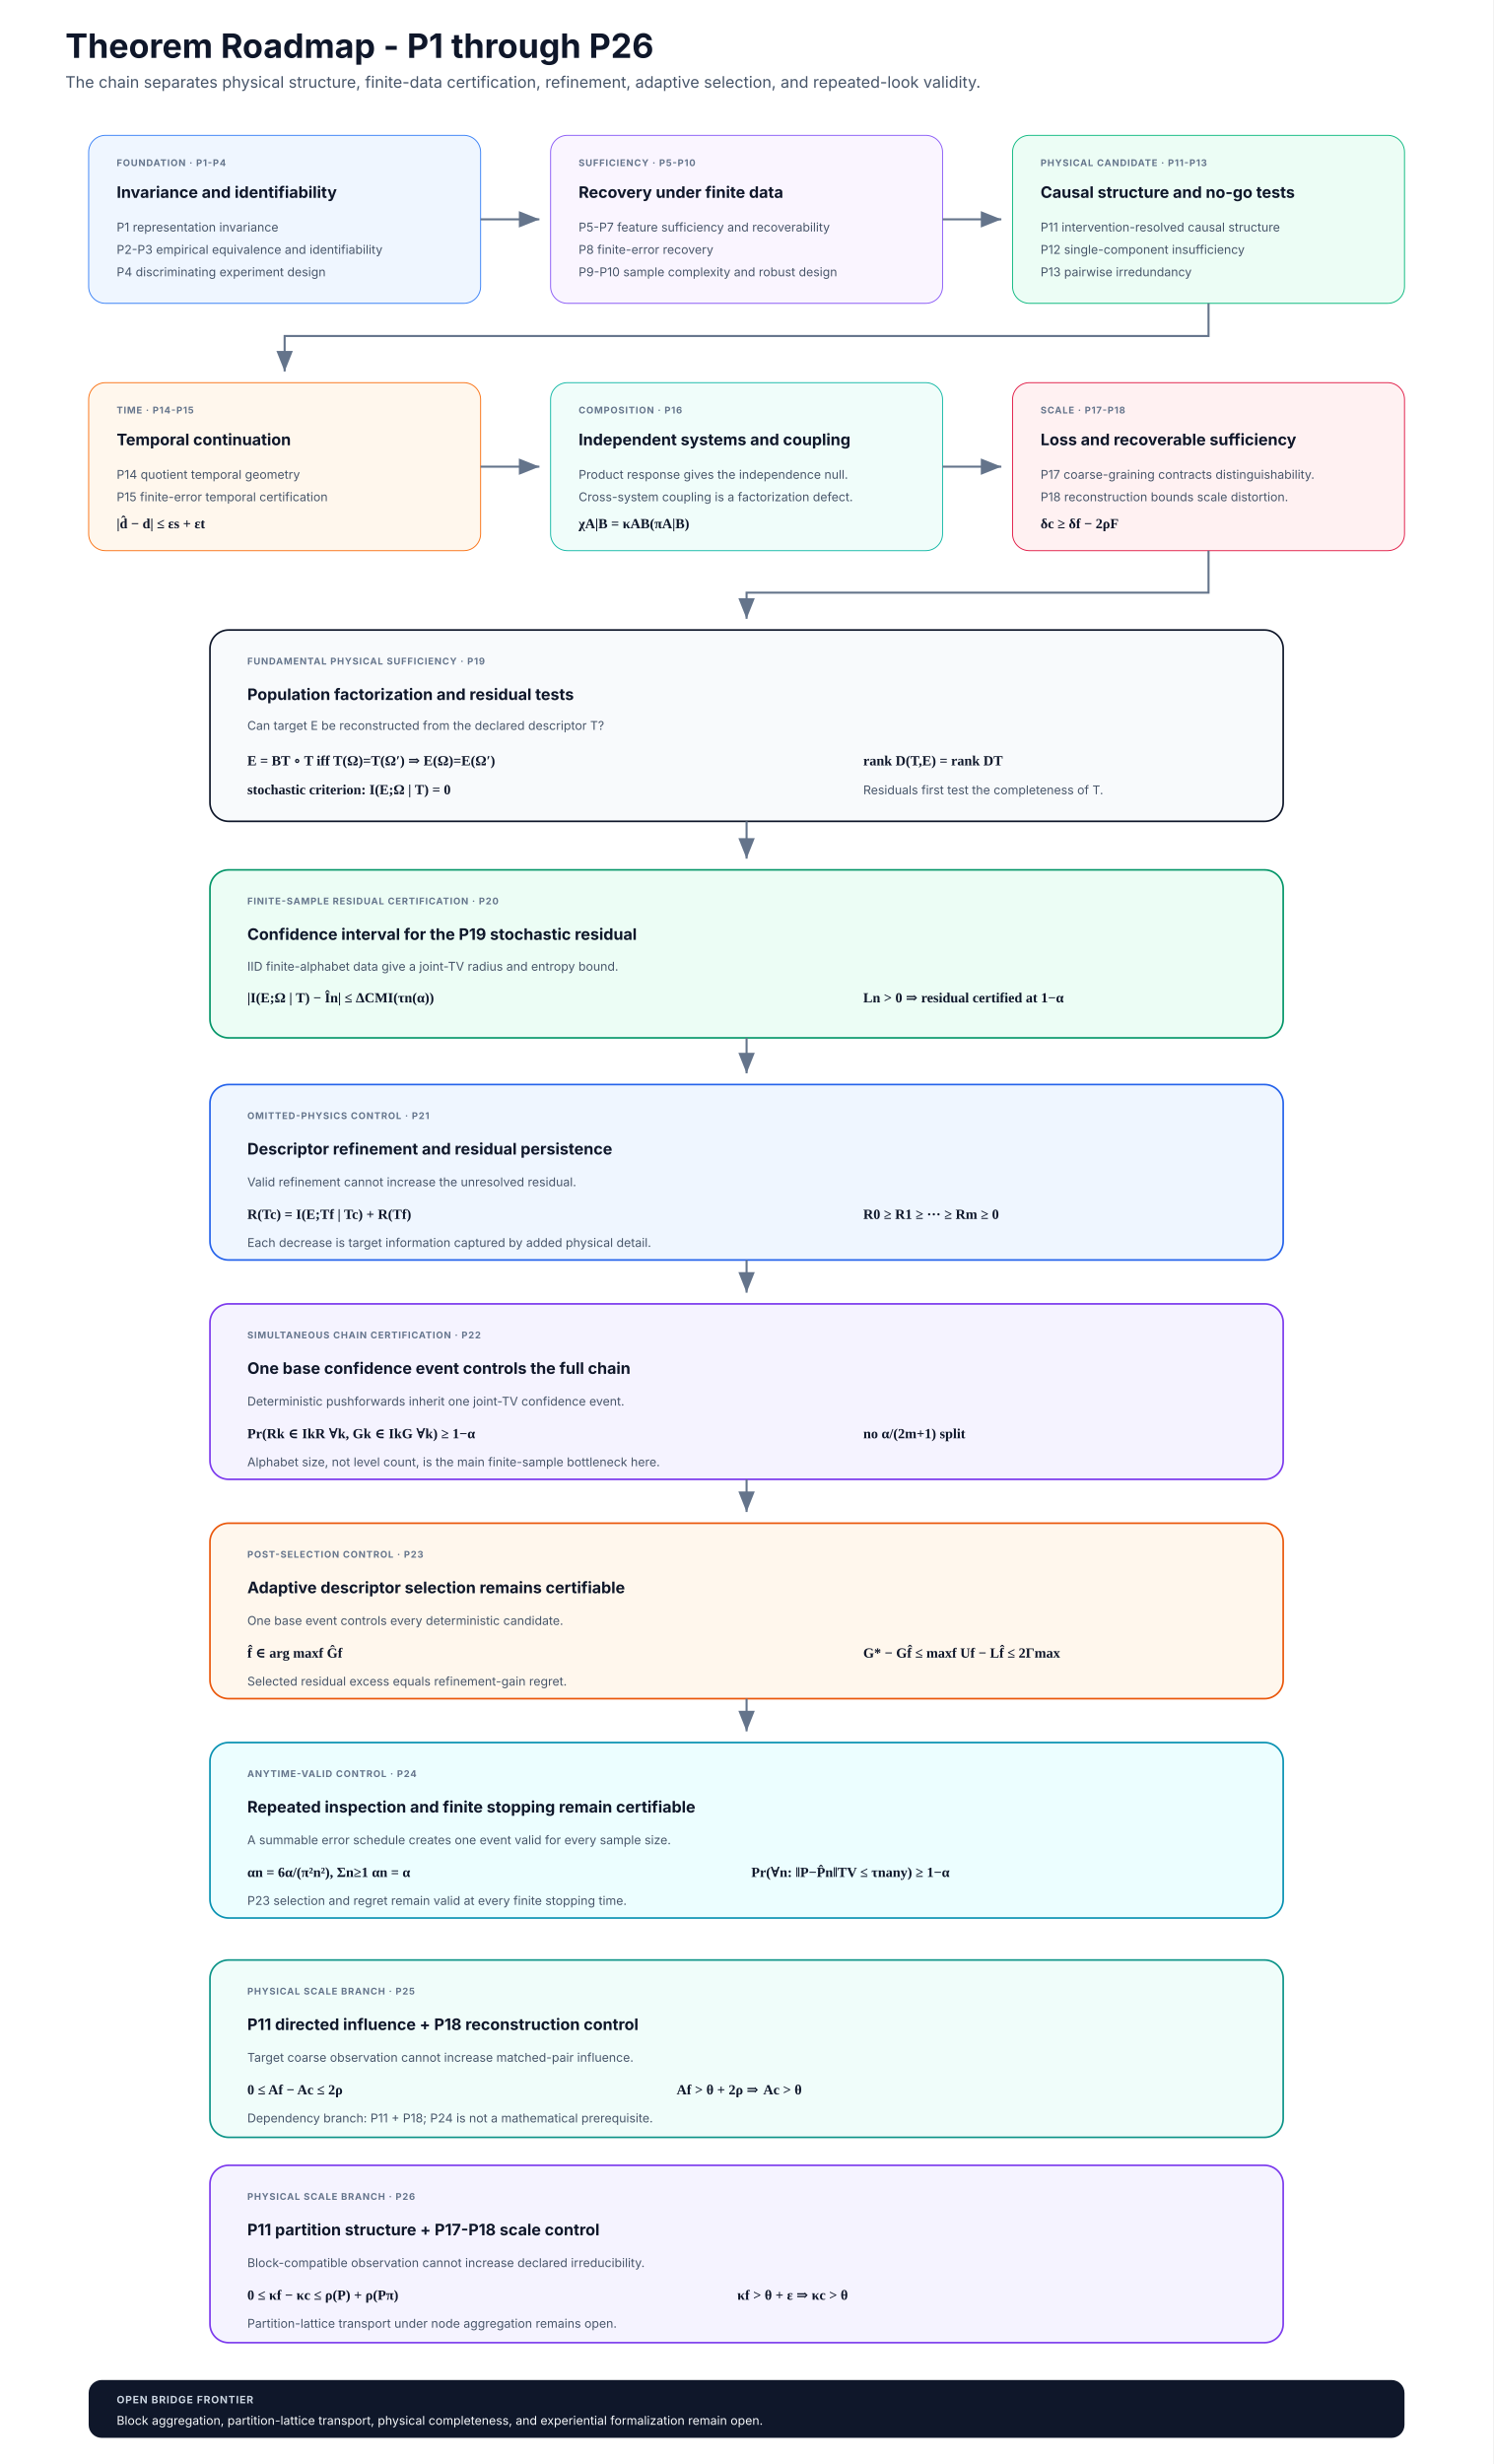
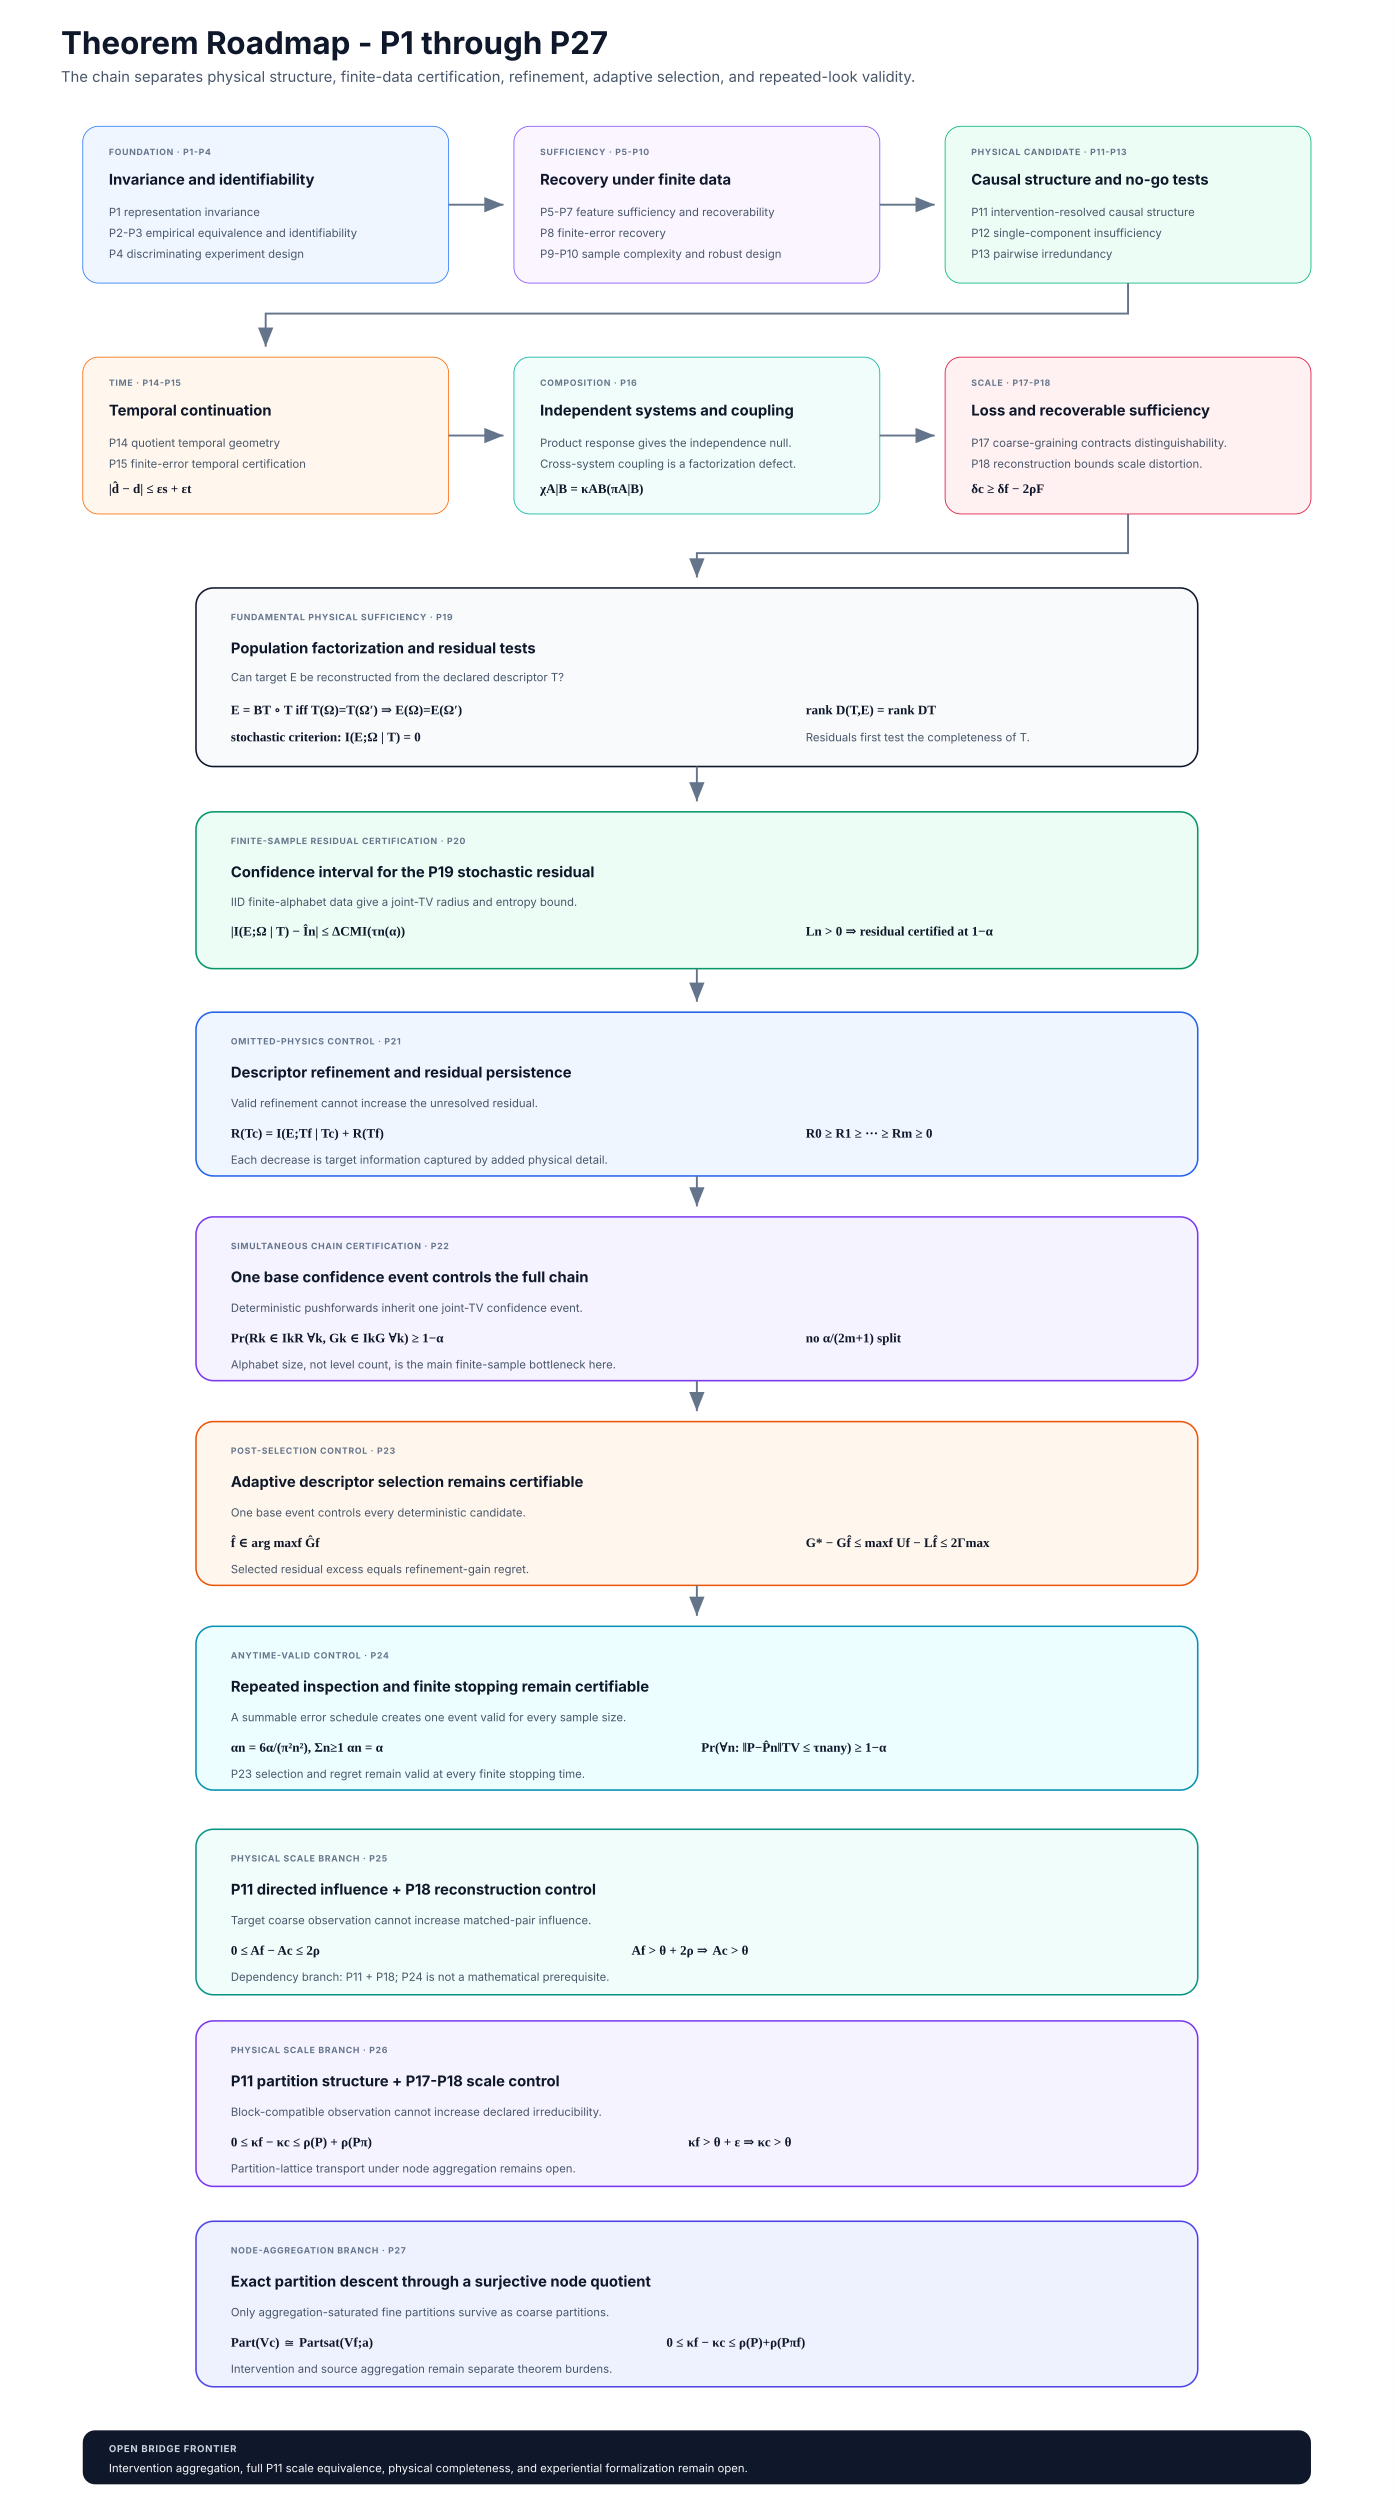
- <svg xmlns="http://www.w3.org/2000/svg" width="1600" height="2640" viewBox="0 0 1600 2640" role="img" aria-labelledby="title desc">
+ <svg xmlns="http://www.w3.org/2000/svg" width="1600" height="2870" viewBox="0 0 1600 2870" role="img" aria-labelledby="title desc">
  <defs>
    <marker id="arrow" markerWidth="12" markerHeight="12" refX="10" refY="4" orient="auto">
      <path d="M0 0 L0 8 L10 4 z" fill="#64748b" />
    </marker>
    <style>
      .title{font:700 36px Inter,Segoe UI,Arial,sans-serif;fill:#0f172a}
      .subtitle{font:400 17px Inter,Segoe UI,Arial,sans-serif;fill:#475569}
      .head{font:700 17px Inter,Segoe UI,Arial,sans-serif;fill:#0f172a}
      .body{font:400 13px Inter,Segoe UI,Arial,sans-serif;fill:#475569}
      .eq{font:600 15px Georgia,'Times New Roman',serif;fill:#0f172a}
      .label{font:700 10px Inter,Segoe UI,Arial,sans-serif;letter-spacing:.8px;fill:#64748b}
      .arrow{stroke:#64748b;stroke-width:2.2;fill:none;marker-end:url(#arrow)}
    </style>
  </defs>
-   <rect width="1600" height="2640" fill="#ffffff" />
-   <text x="70" y="62" class="title">Theorem Roadmap - P1 through P26</text>
+   <rect width="1600" height="2870" fill="#ffffff" />
+   <text x="70" y="62" class="title">Theorem Roadmap - P1 through P27</text>
  <text x="70" y="94" class="subtitle">The chain separates physical structure, finite-data certification, refinement, adaptive selection, and repeated-look validity.</text>
  <rect x="95" y="145" width="420" height="180" rx="18" fill="#eff6ff" stroke="#3b82f6" />
  <text x="125" y="178" class="label">FOUNDATION · P1-P4</text>
  <text x="125" y="212" class="head">Invariance and identifiability</text>
  <text x="125" y="248" class="body">P1 representation invariance</text>
  <text x="125" y="272" class="body">P2-P3 empirical equivalence and identifiability</text>
  <text x="125" y="296" class="body">P4 discriminating experiment design</text>
  <rect x="590" y="145" width="420" height="180" rx="18" fill="#faf5ff" stroke="#8b5cf6" />
  <text x="620" y="178" class="label">SUFFICIENCY · P5-P10</text>
  <text x="620" y="212" class="head">Recovery under finite data</text>
  <text x="620" y="248" class="body">P5-P7 feature sufficiency and recoverability</text>
  <text x="620" y="272" class="body">P8 finite-error recovery</text>
  <text x="620" y="296" class="body">P9-P10 sample complexity and robust design</text>
  <rect x="1085" y="145" width="420" height="180" rx="18" fill="#ecfdf5" stroke="#10b981" />
  <text x="1115" y="178" class="label">PHYSICAL CANDIDATE · P11-P13</text>
  <text x="1115" y="212" class="head">Causal structure and no-go tests</text>
  <text x="1115" y="248" class="body">P11 intervention-resolved causal structure</text>
  <text x="1115" y="272" class="body">P12 single-component insufficiency</text>
  <text x="1115" y="296" class="body">P13 pairwise irredundancy</text>
  <path class="arrow" d="M515 235 H578" />
  <path class="arrow" d="M1010 235 H1073" />
  <rect x="95" y="410" width="420" height="180" rx="18" fill="#fff7ed" stroke="#f97316" />
  <text x="125" y="443" class="label">TIME · P14-P15</text>
  <text x="125" y="477" class="head">Temporal continuation</text>
  <text x="125" y="513" class="body">P14 quotient temporal geometry</text>
  <text x="125" y="537" class="body">P15 finite-error temporal certification</text>
  <text x="125" y="566" class="eq">|d̂ − d| ≤ εs + εt</text>
  <rect x="590" y="410" width="420" height="180" rx="18" fill="#f0fdfa" stroke="#14b8a6" />
  <text x="620" y="443" class="label">COMPOSITION · P16</text>
  <text x="620" y="477" class="head">Independent systems and coupling</text>
  <text x="620" y="513" class="body">Product response gives the independence null.</text>
  <text x="620" y="537" class="body">Cross-system coupling is a factorization defect.</text>
  <text x="620" y="566" class="eq">χA|B = κAB(πA|B)</text>
  <rect x="1085" y="410" width="420" height="180" rx="18" fill="#fff1f2" stroke="#e11d48" />
  <text x="1115" y="443" class="label">SCALE · P17-P18</text>
  <text x="1115" y="477" class="head">Loss and recoverable sufficiency</text>
  <text x="1115" y="513" class="body">P17 coarse-graining contracts distinguishability.</text>
  <text x="1115" y="537" class="body">P18 reconstruction bounds scale distortion.</text>
  <text x="1115" y="566" class="eq">δc ≥ δf − 2ρF</text>
  <path class="arrow" d="M1295 325 V360 H305 V398" />
  <path class="arrow" d="M515 500 H578" />
  <path class="arrow" d="M1010 500 H1073" />
  <rect x="225" y="675" width="1150" height="205" rx="20" fill="#f8fafc" stroke="#0f172a" stroke-width="1.8" />
  <text x="265" y="712" class="label">FUNDAMENTAL PHYSICAL SUFFICIENCY · P19</text>
  <text x="265" y="750" class="head">Population factorization and residual tests</text>
  <text x="265" y="782" class="body">Can target E be reconstructed from the declared descriptor T?</text>
  <text x="265" y="820" class="eq">E = BT ∘ T  iff  T(Ω)=T(Ω′) ⇒ E(Ω)=E(Ω′)</text>
  <text x="265" y="851" class="eq">stochastic criterion: I(E;Ω | T) = 0</text>
  <text x="925" y="820" class="eq">rank D(T,E) = rank DT</text>
  <text x="925" y="851" class="body">Residuals first test the completeness of T.</text>
  <path class="arrow" d="M1295 590 V635 H800 V663" />
  <path class="arrow" d="M800 880 V920" />
  <rect x="225" y="932" width="1150" height="180" rx="20" fill="#ecfdf5" stroke="#059669" stroke-width="1.8" />
  <text x="265" y="969" class="label">FINITE-SAMPLE RESIDUAL CERTIFICATION · P20</text>
  <text x="265" y="1007" class="head">Confidence interval for the P19 stochastic residual</text>
  <text x="265" y="1040" class="body">IID finite-alphabet data give a joint-TV radius and entropy bound.</text>
  <text x="265" y="1074" class="eq">|I(E;Ω | T) − În| ≤ ΔCMI(τn(α))</text>
  <text x="925" y="1074" class="eq">Ln &gt; 0 ⇒ residual certified at 1−α</text>
  <path class="arrow" d="M800 1112 V1150" />
  <rect x="225" y="1162" width="1150" height="188" rx="20" fill="#eff6ff" stroke="#2563eb" stroke-width="1.8" />
  <text x="265" y="1199" class="label">OMITTED-PHYSICS CONTROL · P21</text>
  <text x="265" y="1237" class="head">Descriptor refinement and residual persistence</text>
  <text x="265" y="1271" class="body">Valid refinement cannot increase the unresolved residual.</text>
  <text x="265" y="1306" class="eq">R(Tc) = I(E;Tf | Tc) + R(Tf)</text>
  <text x="925" y="1306" class="eq">R0 ≥ R1 ≥ ··· ≥ Rm ≥ 0</text>
  <text x="265" y="1336" class="body">Each decrease is target information captured by added physical detail.</text>
  <path class="arrow" d="M800 1350 V1385" />
  <rect x="225" y="1397" width="1150" height="188" rx="20" fill="#f5f3ff" stroke="#7c3aed" stroke-width="1.8" />
  <text x="265" y="1434" class="label">SIMULTANEOUS CHAIN CERTIFICATION · P22</text>
  <text x="265" y="1472" class="head">One base confidence event controls the full chain</text>
  <text x="265" y="1506" class="body">Deterministic pushforwards inherit one joint-TV confidence event.</text>
  <text x="265" y="1541" class="eq">Pr(Rk ∈ IkR ∀k, Gk ∈ IkG ∀k) ≥ 1−α</text>
  <text x="925" y="1541" class="eq">no α/(2m+1) split</text>
  <text x="265" y="1571" class="body">Alphabet size, not level count, is the main finite-sample bottleneck here.</text>
  <path class="arrow" d="M800 1585 V1620" />
  <rect x="225" y="1632" width="1150" height="188" rx="20" fill="#fff7ed" stroke="#ea580c" stroke-width="1.8" />
  <text x="265" y="1669" class="label">POST-SELECTION CONTROL · P23</text>
  <text x="265" y="1707" class="head">Adaptive descriptor selection remains certifiable</text>
  <text x="265" y="1741" class="body">One base event controls every deterministic candidate.</text>
  <text x="265" y="1776" class="eq">f̂ ∈ arg maxf Ĝf</text>
  <text x="925" y="1776" class="eq">G* − Gf̂ ≤ maxf Uf − Lf̂ ≤ 2Γmax</text>
  <text x="265" y="1806" class="body">Selected residual excess equals refinement-gain regret.</text>
  <path class="arrow" d="M800 1820 V1855" />
  <rect x="225" y="1867" width="1150" height="188" rx="20" fill="#ecfeff" stroke="#0891b2" stroke-width="1.8" />
  <text x="265" y="1904" class="label">ANYTIME-VALID CONTROL · P24</text>
  <text x="265" y="1942" class="head">Repeated inspection and finite stopping remain certifiable</text>
  <text x="265" y="1976" class="body">A summable error schedule creates one event valid for every sample size.</text>
  <text x="265" y="2011" class="eq">αn = 6α/(π²n²),  Σn≥1 αn = α</text>
  <text x="805" y="2011" class="eq">Pr(∀n: ‖P−P̂n‖TV ≤ τnany) ≥ 1−α</text>
  <text x="265" y="2041" class="body">P23 selection and regret remain valid at every finite stopping time.</text>
  <rect x="225" y="2100" width="1150" height="190" rx="20" fill="#f0fdfa" stroke="#0d9488" stroke-width="1.8" />
  <text x="265" y="2137" class="label">PHYSICAL SCALE BRANCH · P25</text>
  <text x="265" y="2175" class="head">P11 directed influence + P18 reconstruction control</text>
  <text x="265" y="2209" class="body">Target coarse observation cannot increase matched-pair influence.</text>
  <text x="265" y="2244" class="eq">0 ≤ Af − Ac ≤ 2ρ</text>
  <text x="725" y="2244" class="eq">Af &gt; θ + 2ρ ⇒ Ac &gt; θ</text>
  <text x="265" y="2274" class="body">Dependency branch: P11 + P18; P24 is not a mathematical prerequisite.</text>
  <rect x="225" y="2320" width="1150" height="190" rx="20" fill="#f5f3ff" stroke="#7c3aed" stroke-width="1.8" />
  <text x="265" y="2357" class="label">PHYSICAL SCALE BRANCH · P26</text>
  <text x="265" y="2395" class="head">P11 partition structure + P17-P18 scale control</text>
  <text x="265" y="2429" class="body">Block-compatible observation cannot increase declared irreducibility.</text>
  <text x="265" y="2464" class="eq">0 ≤ κf − κc ≤ ρ(P) + ρ(Pπ)</text>
  <text x="790" y="2464" class="eq">κf &gt; θ + ε ⇒ κc &gt; θ</text>
  <text x="265" y="2494" class="body">Partition-lattice transport under node aggregation remains open.</text>
-   <rect x="95" y="2550" width="1410" height="62" rx="14" fill="#0f172a" />
-   <text x="125" y="2575" style="font:700 11px Inter,Segoe UI,Arial,sans-serif;letter-spacing:.8px;fill:#cbd5e1">OPEN BRIDGE FRONTIER</text>
-   <text x="125" y="2598" style="font:400 13px Inter,Segoe UI,Arial,sans-serif;fill:#f8fafc">Block aggregation, partition-lattice transport, physical completeness, and experiential formalization remain open.</text>
+   <rect x="225" y="2550" width="1150" height="190" rx="20" fill="#eef2ff" stroke="#4f46e5" stroke-width="1.8" />
+   <text x="265" y="2587" class="label">NODE-AGGREGATION BRANCH · P27</text>
+   <text x="265" y="2625" class="head">Exact partition descent through a surjective node quotient</text>
+   <text x="265" y="2659" class="body">Only aggregation-saturated fine partitions survive as coarse partitions.</text>
+   <text x="265" y="2694" class="eq">Part(Vc) ≅ Partsat(Vf;a)</text>
+   <text x="765" y="2694" class="eq">0 ≤ κf − κc ≤ ρ(P)+ρ(Pπf)</text>
+   <text x="265" y="2724" class="body">Intervention and source aggregation remain separate theorem burdens.</text>
+   <rect x="95" y="2790" width="1410" height="62" rx="14" fill="#0f172a" />
+   <text x="125" y="2815" style="font:700 11px Inter,Segoe UI,Arial,sans-serif;letter-spacing:.8px;fill:#cbd5e1">OPEN BRIDGE FRONTIER</text>
+   <text x="125" y="2838" style="font:400 13px Inter,Segoe UI,Arial,sans-serif;fill:#f8fafc">Intervention aggregation, full P11 scale equivalence, physical completeness, and experiential formalization remain open.</text>
</svg>
